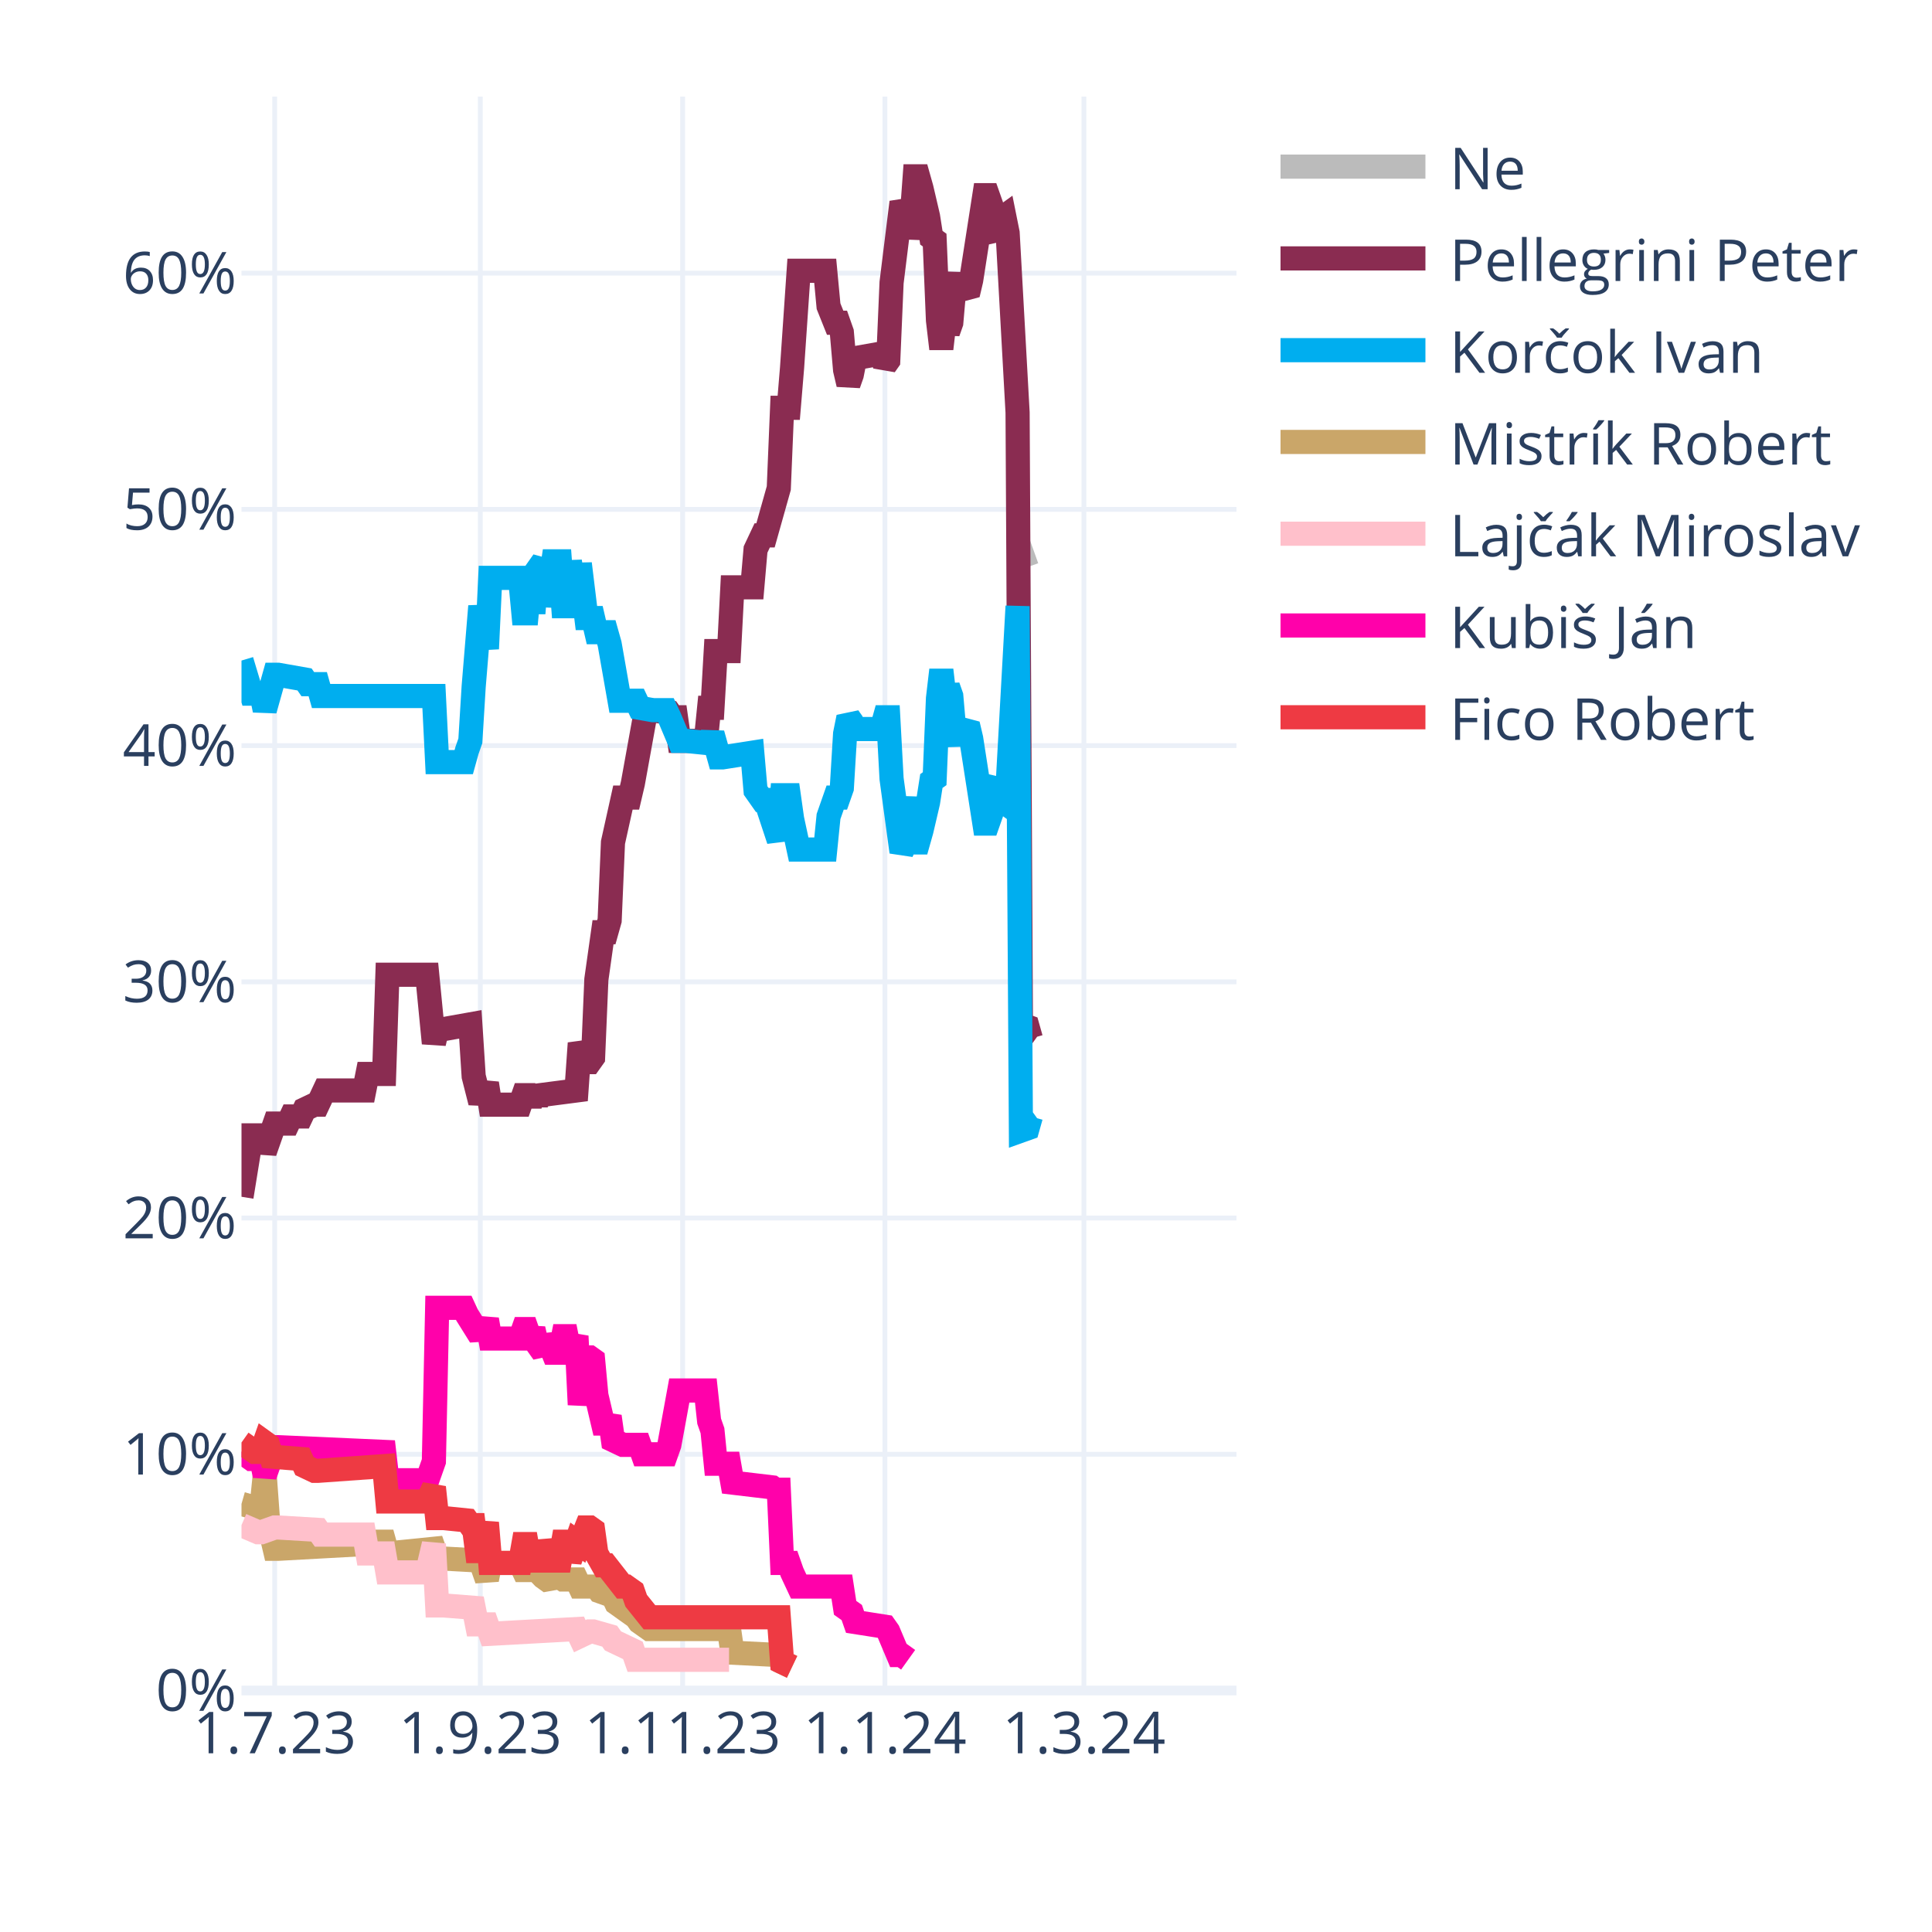
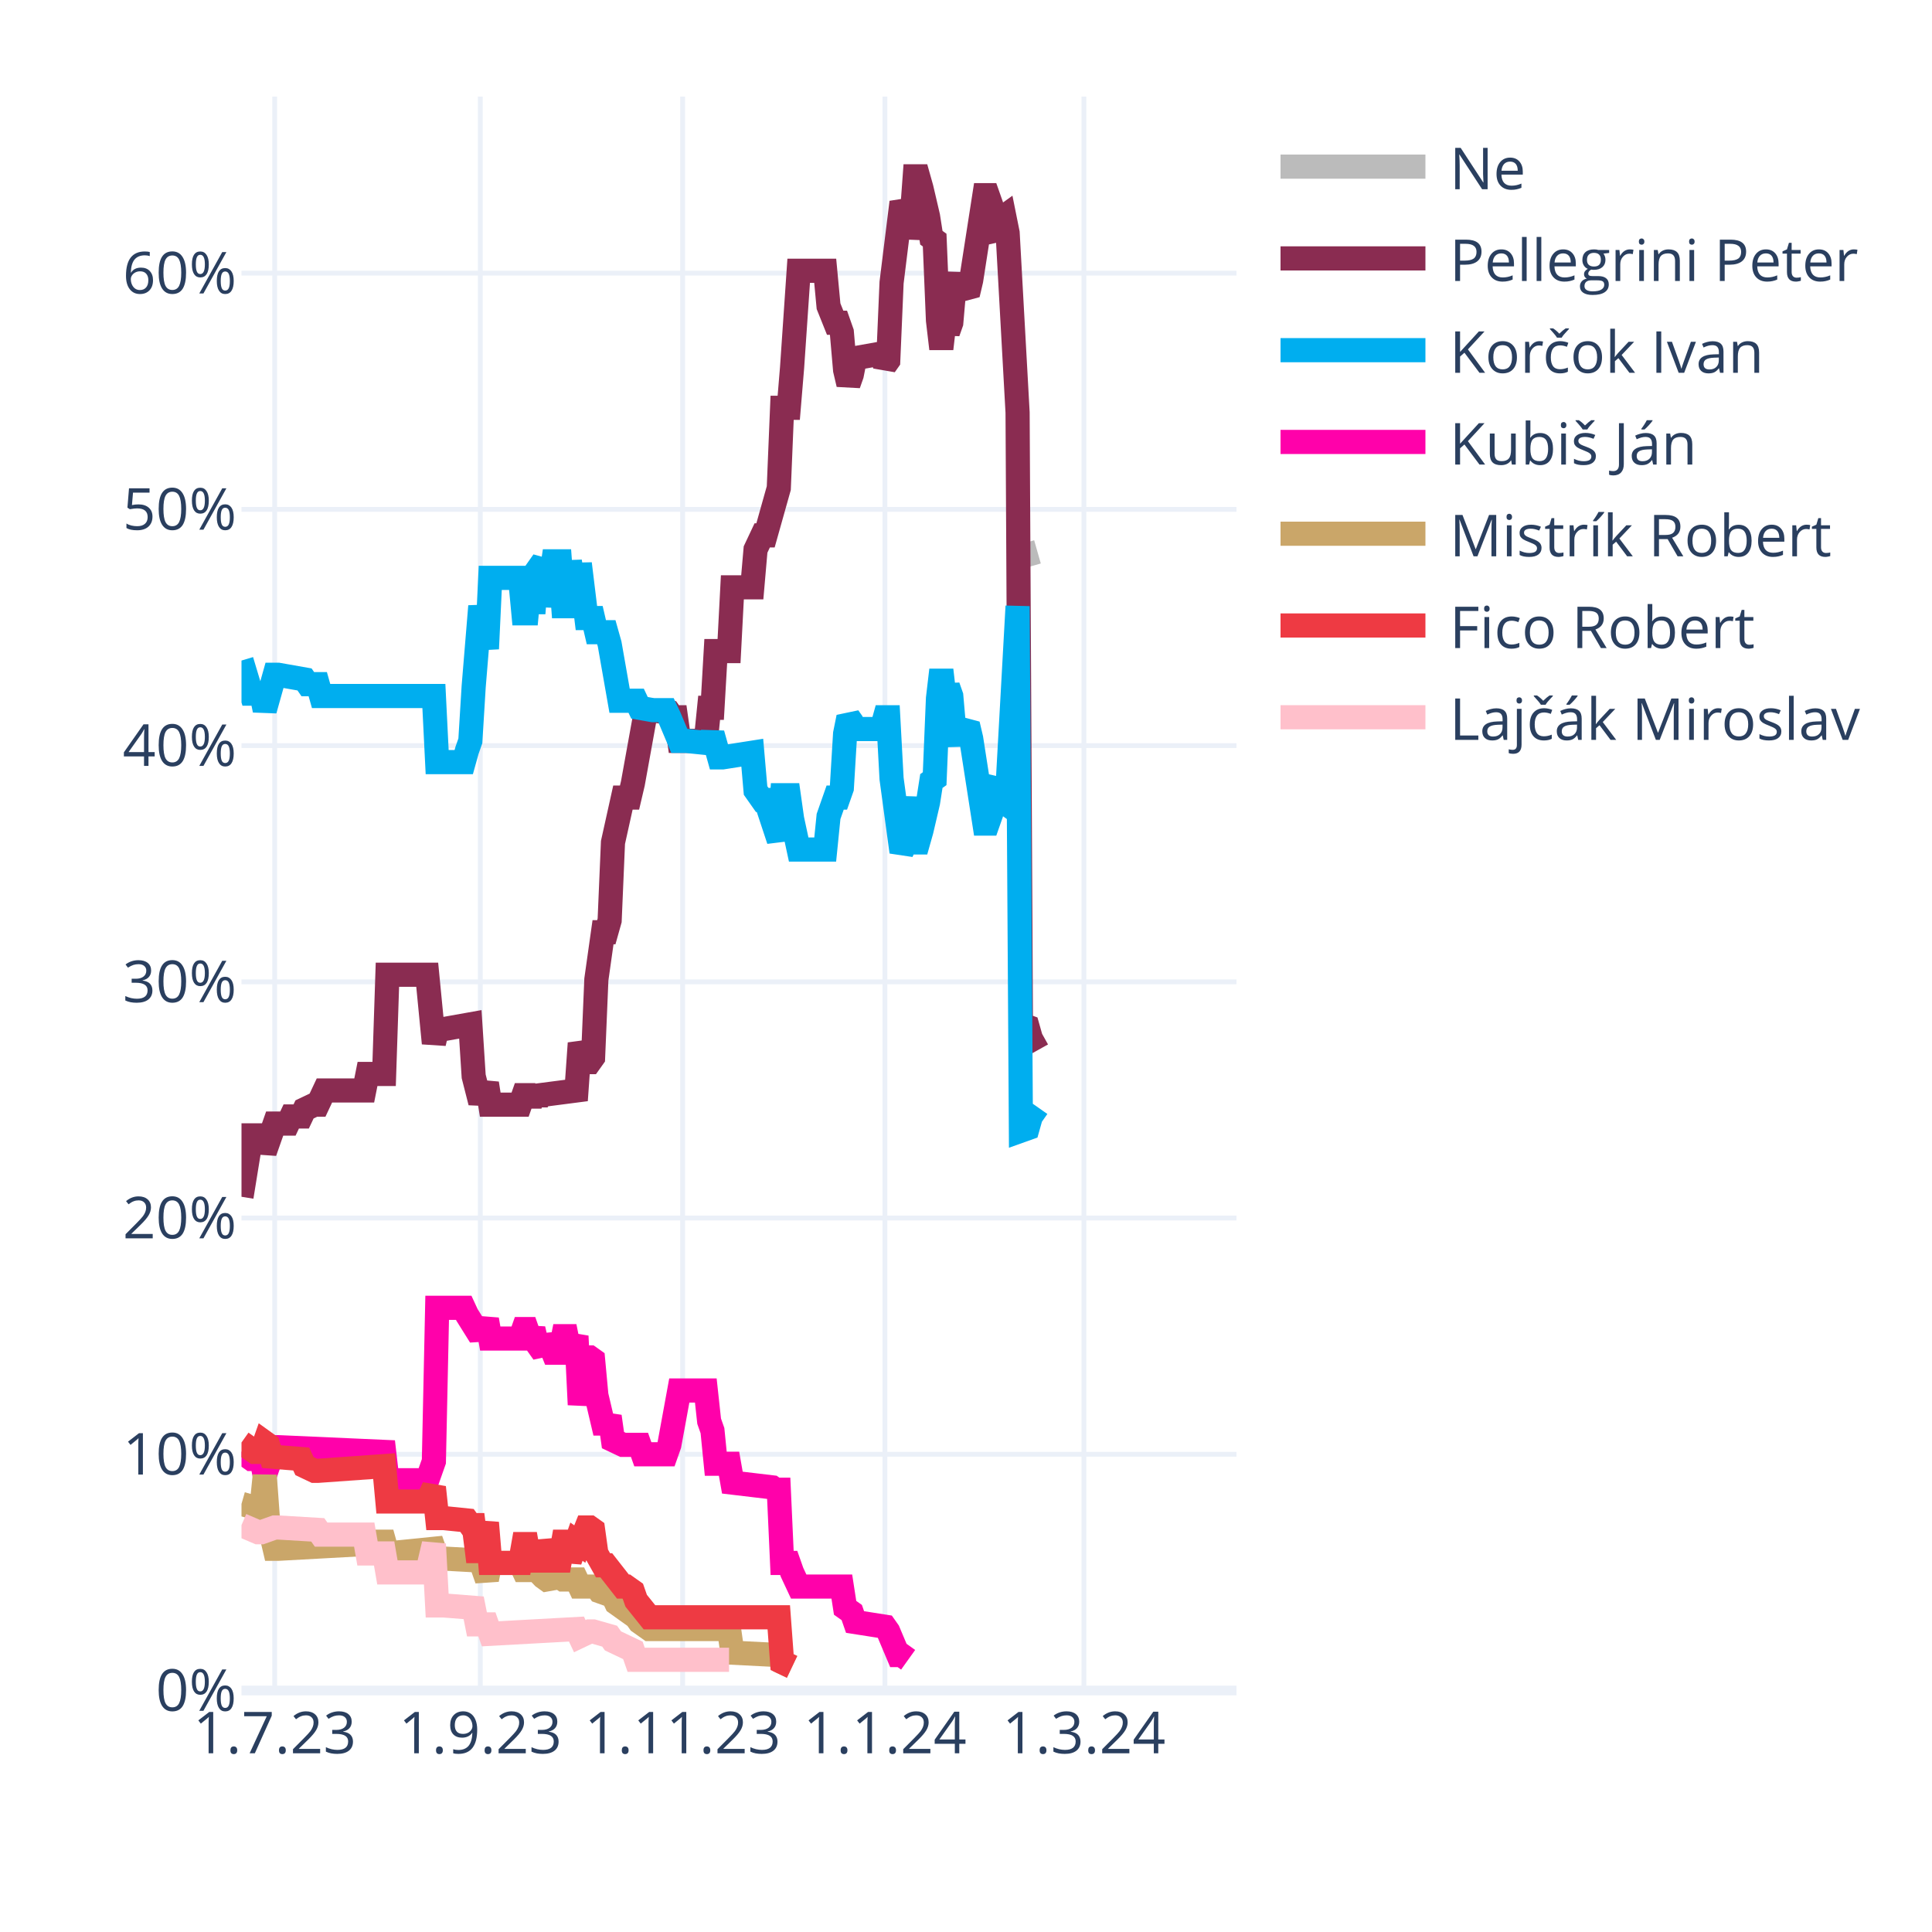
<svg xmlns="http://www.w3.org/2000/svg" class="main-svg" width="400" height="400" style="" viewBox="0 0 400 400">
  <rect x="0" y="0" width="400" height="400" style="fill: rgb(255, 255, 255); fill-opacity: 1;" />
-   <defs id="defs-915db2">
+   <defs id="defs-971fee">
    <g class="clips">
-       <clipPath id="clip915db2xyplot" class="plotclip">
+       <clipPath id="clip971feexyplot" class="plotclip">
        <rect width="206" height="330" />
      </clipPath>
-       <clipPath class="axesclip" id="clip915db2x">
+       <clipPath class="axesclip" id="clip971feex">
        <rect x="50" y="0" width="206" height="400" />
      </clipPath>
-       <clipPath class="axesclip" id="clip915db2y">
+       <clipPath class="axesclip" id="clip971feey">
        <rect x="0" y="20" width="400" height="330" />
      </clipPath>
-       <clipPath class="axesclip" id="clip915db2xy">
+       <clipPath class="axesclip" id="clip971feexy">
        <rect x="50" y="20" width="206" height="330" />
      </clipPath>
    </g>
    <g class="gradients" />
    <g class="patterns" />
  </defs>
  <g class="bglayer" />
  <g class="layer-below">
    <g class="imagelayer" />
    <g class="shapelayer" />
  </g>
  <g class="cartesianlayer">
    <g class="subplot xy">
      <g class="layer-subplot">
        <g class="shapelayer" />
        <g class="imagelayer" />
      </g>
      <g class="minor-gridlayer">
        <g class="x" />
        <g class="y" />
      </g>
      <g class="gridlayer">
        <g class="x">
          <path class="xgrid crisp" transform="translate(56.87,0)" d="M0,20v330" style="stroke: rgb(235, 240, 248); stroke-opacity: 1; stroke-width: 1px;" />
          <path class="xgrid crisp" transform="translate(99.44,0)" d="M0,20v330" style="stroke: rgb(235, 240, 248); stroke-opacity: 1; stroke-width: 1px;" />
          <path class="xgrid crisp" transform="translate(141.33,0)" d="M0,20v330" style="stroke: rgb(235, 240, 248); stroke-opacity: 1; stroke-width: 1px;" />
          <path class="xgrid crisp" transform="translate(183.21,0)" d="M0,20v330" style="stroke: rgb(235, 240, 248); stroke-opacity: 1; stroke-width: 1px;" />
          <path class="xgrid crisp" transform="translate(224.41,0)" d="M0,20v330" style="stroke: rgb(235, 240, 248); stroke-opacity: 1; stroke-width: 1px;" />
        </g>
        <g class="y">
          <path class="ygrid crisp" transform="translate(0,301.09)" d="M50,0h206" style="stroke: rgb(235, 240, 248); stroke-opacity: 1; stroke-width: 1px;" />
          <path class="ygrid crisp" transform="translate(0,252.18)" d="M50,0h206" style="stroke: rgb(235, 240, 248); stroke-opacity: 1; stroke-width: 1px;" />
          <path class="ygrid crisp" transform="translate(0,203.28)" d="M50,0h206" style="stroke: rgb(235, 240, 248); stroke-opacity: 1; stroke-width: 1px;" />
          <path class="ygrid crisp" transform="translate(0,154.37)" d="M50,0h206" style="stroke: rgb(235, 240, 248); stroke-opacity: 1; stroke-width: 1px;" />
          <path class="ygrid crisp" transform="translate(0,105.46)" d="M50,0h206" style="stroke: rgb(235, 240, 248); stroke-opacity: 1; stroke-width: 1px;" />
          <path class="ygrid crisp" transform="translate(0,56.55)" d="M50,0h206" style="stroke: rgb(235, 240, 248); stroke-opacity: 1; stroke-width: 1px;" />
        </g>
      </g>
      <g class="zerolinelayer">
        <path class="yzl zl crisp" transform="translate(0,350)" d="M50,0h206" style="stroke: rgb(235, 240, 248); stroke-opacity: 1; stroke-width: 2px;" />
      </g>
      <path class="xlines-below" />
      <path class="ylines-below" />
      <g class="overlines-below" />
      <g class="xaxislayer-below" />
      <g class="yaxislayer-below" />
      <g class="overaxes-below" />
-       <g class="plot" transform="translate(50,20)" clip-path="url(#clip915db2xyplot)">
+       <g class="plot" transform="translate(50,20)" clip-path="url(#clip971feexyplot)">
        <g class="scatterlayer mlayer">
-           <g class="trace scatter trace599a35" style="stroke-miterlimit: 2; opacity: 1;">
-             <g class="fills" />
-             <g class="errorbars" />
-             <g class="lines">
-               <path class="js-line" d="M161.37,95.24L164.11,94.26" style="vector-effect: none; fill: none; stroke: rgb(187, 187, 187); stroke-opacity: 1; stroke-width: 5px; opacity: 1;" />
-             </g>
-             <g class="points" />
-             <g class="text" />
-           </g>
-           <g class="trace scatter tracef9d1ee" style="stroke-miterlimit: 2; opacity: 1;">
-             <g class="fills" />
-             <g class="errorbars" />
-             <g class="lines">
-               <path class="js-line" d="M0,227.78L2.06,215.07L2.75,215.07L4.12,215.07L4.81,218.49L6.87,212.62L7.55,212.62L9.61,212.62L10.3,211.15L12.36,211.15L13.05,209.69L15.11,208.71L15.79,208.71L17.17,205.77L17.85,205.77L25.41,205.77L26.09,202.35L29.53,202.35L30.21,181.81L38.45,181.81L39.83,195.99L40.51,193.06L41.89,193.06L47.38,192.08L48.07,202.84L49.44,208.22L50.13,206.26L50.81,204.31L51.5,208.71L57.68,208.71L58.37,206.75L59.05,206.75L59.74,208.71L60.43,206.75L61.11,208.22L61.8,206.75L69.35,205.77L70.04,195.99L71.41,199.9L72.1,199.9L72.79,198.93L73.47,182.79L74.85,173.01L75.53,173.01L76.22,170.56L76.91,154.42L78.97,145.13L79.65,145.13L80.34,145.13L81.03,142.19L83.77,127.03L84.46,127.03L88.58,127.52L89.27,128.5L89.95,128.5L90.64,133.39L96.13,133.39L96.82,126.54L97.51,126.54L98.19,114.8L100.94,114.8L101.63,101.6L105.75,101.6L106.43,93.77L107.81,90.84L108.49,90.84L111.24,81.06L111.93,64.43L113.3,64.43L113.99,56.12L115.36,36.06L116.05,36.06L120.85,36.06L121.54,43.4L122.91,46.82L123.6,46.82L124.29,48.78L124.97,56.6L125.66,59.54L126.35,57.58L127.03,54.16L132.53,53.18L133.21,55.63L133.9,54.65L134.59,38.51L136.65,21.88L137.33,23.35L138.02,29.22L138.71,25.79L139.39,16.5L140.08,16.5L140.77,18.95L142.14,24.81L142.83,29.22L143.51,29.71L144.2,46.33L144.89,52.2L145.57,46.33L146.26,48.78L146.95,46.82L147.63,39L148.32,37.04L149.01,39.49L150.38,40.95L151.07,38.02L153.81,20.41L154.5,20.41L155.19,22.37L155.87,28.24L156.56,29.22L157.25,25.3L157.93,24.81L158.62,28.24L160.68,65.41L161.37,192.08L162.74,192.57L163.43,195.01L164.11,195.5" style="vector-effect: none; fill: none; stroke: rgb(138, 44, 81); stroke-opacity: 1; stroke-width: 5px; opacity: 1;" />
-             </g>
-             <g class="points" />
-             <g class="text" />
-           </g>
-           <g class="trace scatter trace4ff145" style="stroke-miterlimit: 2; opacity: 1;">
-             <g class="fills" />
-             <g class="errorbars" />
-             <g class="lines">
-               <path class="js-line" d="M0,116.76L2.06,123.61L2.75,123.61L4.12,123.61L4.81,127.03L6.87,119.7L7.55,119.7L13.05,120.67L13.73,121.65L15.79,121.65L16.48,124.1L39.83,124.1L40.51,137.79L46.01,137.79L46.69,135.35L47.38,133.39L48.07,122.14L49.44,105.51L50.13,109.91L50.81,114.32L51.5,99.64L57.68,99.64L58.37,106.98L59.05,106.98L59.74,99.64L60.43,106.98L61.11,98.18L62.49,96.22L63.17,105.51L64.55,96.22L65.23,96.22L65.92,96.22L66.61,105.51L67.29,105.51L67.98,96.22L69.35,105.51L70.04,96.71L71.41,107.96L72.1,107.96L72.79,107.96L73.47,110.89L75.53,110.89L76.22,113.34L78.28,125.08L78.97,125.08L81.71,125.08L82.4,126.54L85.15,127.03L85.83,127.03L87.89,127.03L88.58,128.5L90.64,133.39L92.01,133.39L96.82,133.88L97.51,131.92L98.88,136.81L99.57,136.81L105.75,135.84L106.43,143.66L107.81,145.62L108.49,145.62L111.24,153.93L111.93,144.64L113.3,144.64L113.99,149.53L115.36,155.89L116.05,155.89L120.85,155.89L121.54,149.04L122.91,145.13L123.6,145.13L124.29,143.17L124.97,131.92L125.66,128.5L126.35,129.48L127.03,130.94L132.53,130.94L133.21,128.5L133.9,128.5L134.59,141.22L136.65,156.38L137.33,154.91L138.71,145.13L139.39,154.42L140.08,154.42L140.77,151.98L142.14,146.11L142.83,141.7L143.51,141.22L144.2,124.59L144.89,118.72L145.57,124.59L146.26,122.14L146.95,124.1L147.63,131.92L148.32,133.88L149.01,131.43L150.38,129.97L151.07,132.9L153.81,150.51L154.5,150.51L155.19,148.55L155.87,142.68L156.56,141.7L157.25,145.62L157.93,146.11L158.62,142.68L160.68,105.51L161.37,214.09L162.74,213.6L163.43,211.15L164.11,210.66" style="vector-effect: none; fill: none; stroke: rgb(0, 174, 239); stroke-opacity: 1; stroke-width: 5px; opacity: 1;" />
-             </g>
-             <g class="points" />
-             <g class="text" />
-           </g>
-           <g class="trace scatter trace8298b9" style="stroke-miterlimit: 2; opacity: 1;">
+           <g class="trace scatter trace7c0eee" style="stroke-miterlimit: 2; opacity: 1;">
+             <g class="fills" />
+             <g class="errorbars" />
+             <g class="lines">
+               <path class="js-line" d="M161.37,95.24L164.8,94.26" style="vector-effect: none; fill: none; stroke: rgb(187, 187, 187); stroke-opacity: 1; stroke-width: 5px; opacity: 1;" />
+             </g>
+             <g class="points" />
+             <g class="text" />
+           </g>
+           <g class="trace scatter trace3fb439" style="stroke-miterlimit: 2; opacity: 1;">
+             <g class="fills" />
+             <g class="errorbars" />
+             <g class="lines">
+               <path class="js-line" d="M0,227.78L2.06,215.07L2.75,215.07L4.12,215.07L4.81,218.49L6.87,212.62L7.55,212.62L9.61,212.62L10.3,211.15L12.36,211.15L13.05,209.69L15.11,208.71L15.79,208.71L17.17,205.77L17.85,205.77L25.41,205.77L26.09,202.35L29.53,202.35L30.21,181.81L38.45,181.81L39.83,195.99L40.51,193.06L41.89,193.06L47.38,192.08L48.07,202.84L49.44,208.22L50.13,206.26L50.81,204.31L51.5,208.71L57.68,208.71L58.37,206.75L59.05,206.75L59.74,208.71L60.43,206.75L61.11,208.22L61.8,206.75L69.35,205.77L70.04,195.99L71.41,199.9L72.1,199.9L72.79,198.93L73.47,182.79L74.85,173.01L75.53,173.01L76.22,170.56L76.91,154.42L78.97,145.13L79.65,145.13L80.34,145.13L81.03,142.19L83.77,127.03L84.46,127.03L88.58,127.52L89.27,128.5L89.95,128.5L90.64,133.39L96.13,133.39L96.82,126.54L97.51,126.54L98.19,114.8L100.94,114.8L101.63,101.6L105.75,101.6L106.43,93.77L107.81,90.84L108.49,90.84L111.24,81.06L111.93,64.43L113.3,64.43L113.99,56.12L115.36,36.06L116.05,36.06L120.85,36.06L121.54,43.4L122.91,46.82L123.6,46.82L124.29,48.78L124.97,56.6L125.66,59.54L126.35,57.58L127.03,54.16L132.53,53.18L133.21,55.63L133.9,54.65L134.59,38.51L136.65,21.88L137.33,23.35L138.02,29.22L138.71,25.79L139.39,16.5L140.08,16.5L140.77,18.95L142.14,24.81L142.83,29.22L143.51,29.71L144.2,46.33L144.89,52.2L145.57,46.33L146.26,48.78L146.95,46.82L147.63,39L148.32,37.04L149.01,39.49L150.38,40.95L151.07,38.02L153.81,20.41L154.5,20.41L155.19,22.37L155.87,28.24L156.56,29.22L157.25,25.3L157.93,24.81L158.62,28.24L160.68,65.41L161.37,192.08L162.74,192.57L163.43,195.01L164.8,197.46" style="vector-effect: none; fill: none; stroke: rgb(138, 44, 81); stroke-opacity: 1; stroke-width: 5px; opacity: 1;" />
+             </g>
+             <g class="points" />
+             <g class="text" />
+           </g>
+           <g class="trace scatter traceccfd30" style="stroke-miterlimit: 2; opacity: 1;">
+             <g class="fills" />
+             <g class="errorbars" />
+             <g class="lines">
+               <path class="js-line" d="M0,116.76L2.06,123.61L2.75,123.61L4.12,123.61L4.81,127.03L6.87,119.7L7.55,119.7L13.05,120.67L13.73,121.65L15.79,121.65L16.48,124.1L39.83,124.1L40.51,137.79L46.01,137.79L46.69,135.35L47.38,133.39L48.07,122.14L49.44,105.51L50.13,109.91L50.81,114.32L51.5,99.64L57.68,99.64L58.37,106.98L59.05,106.98L59.74,99.64L60.43,106.98L61.11,98.18L62.49,96.22L63.17,105.51L64.55,96.22L65.23,96.22L65.92,96.22L66.61,105.51L67.29,105.51L67.98,96.22L69.35,105.51L70.04,96.71L71.41,107.96L72.1,107.96L72.79,107.96L73.47,110.89L75.53,110.89L76.22,113.34L78.28,125.08L78.97,125.08L81.71,125.08L82.4,126.54L85.15,127.03L85.83,127.03L87.89,127.03L88.58,128.5L90.64,133.39L92.01,133.39L96.82,133.88L97.51,131.92L98.88,136.81L99.57,136.81L105.75,135.84L106.43,143.66L107.81,145.62L108.49,145.62L111.24,153.93L111.93,144.64L113.3,144.64L113.99,149.53L115.36,155.89L116.05,155.89L120.85,155.89L121.54,149.04L122.91,145.13L123.6,145.13L124.29,143.17L124.97,131.92L125.66,128.5L126.35,129.48L127.03,130.94L132.53,130.94L133.21,128.5L133.9,128.5L134.59,141.22L136.65,156.38L137.33,154.91L138.71,145.13L139.39,154.42L140.08,154.42L140.77,151.98L142.14,146.11L142.83,141.7L143.51,141.22L144.2,124.59L144.89,118.72L145.57,124.59L146.26,122.14L146.95,124.1L147.63,131.92L148.32,133.88L149.01,131.43L150.38,129.97L151.07,132.9L153.81,150.51L154.5,150.51L155.19,148.55L155.87,142.68L156.56,141.7L157.25,145.62L157.93,146.11L158.62,142.68L160.68,105.51L161.37,214.09L162.74,213.6L163.43,211.15L164.8,209.2" style="vector-effect: none; fill: none; stroke: rgb(0, 174, 239); stroke-opacity: 1; stroke-width: 5px; opacity: 1;" />
+             </g>
+             <g class="points" />
+             <g class="text" />
+           </g>
+           <g class="trace scatter trace017bc7" style="stroke-miterlimit: 2; opacity: 1;">
+             <g class="fills" />
+             <g class="errorbars" />
+             <g class="lines">
+               <path class="js-line" d="M0,280.6L2.06,282.07L2.75,282.07L4.12,282.07L4.81,285.49L6.87,279.62L7.55,279.62L29.53,280.6L30.21,286.47L38.45,286.47L39.83,282.56L40.51,250.77L41.89,250.77L46.01,250.77L46.69,252.24L49.44,256.64L50.13,255.17L50.81,253.21L51.5,257.13L57.68,257.13L58.37,255.17L59.05,255.17L59.74,257.13L60.43,255.17L61.11,258.11L62.49,260.06L63.17,256.64L64.55,260.06L65.23,260.06L65.92,260.06L66.61,256.64L67.29,256.64L67.98,260.06L69.35,256.64L70.04,270.82L71.41,261.04L72.1,261.04L72.79,261.53L73.47,268.87L74.85,274.73L75.53,274.73L76.22,273.27L76.91,278.16L78.97,279.14L79.65,279.14L82.4,279.14L83.09,281.09L87.89,281.09L88.58,279.14L90.64,267.89L92.01,267.89L96.13,267.89L96.82,274.24L97.51,276.2L98.19,283.05L100.94,283.05L101.63,286.96L109.87,287.94L110.55,288.43L111.24,288.43L111.93,303.59L113.3,303.59L113.99,305.55L115.36,308.48L116.05,308.48L124.29,308.48L124.97,312.88L126.35,313.86L127.03,315.82L133.21,316.79L133.9,317.77L135.96,322.66L136.65,322.66L138.02,323.64" style="vector-effect: none; fill: none; stroke: rgb(255, 1, 170); stroke-opacity: 1; stroke-width: 5px; opacity: 1;" />
+             </g>
+             <g class="points" />
+             <g class="text" />
+           </g>
+           <g class="trace scatter trace98d308" style="stroke-miterlimit: 2; opacity: 1;">
            <g class="fills" />
            <g class="errorbars" />
            <g class="lines">
              <path class="js-line" d="M0,291.36L3.43,292.34L4.12,292.34L4.81,285.49L5.49,294.79L6.87,300.66L7.55,300.66L25.41,299.68L26.09,299.19L29.53,299.19L30.21,301.63L39.83,300.66L40.51,302.61L49.44,303.1L50.13,305.06L50.81,307.01L51.5,303.59L57.68,303.59L58.37,305.06L59.05,305.06L59.74,303.59L62.49,306.52L63.17,307.01L65.92,306.52L66.61,307.01L69.35,307.01L70.04,308.48L73.47,308.48L74.16,309.46L76.91,310.44L77.59,311.9L81.71,314.84L82.4,315.82L84.46,317.28L85.15,317.28L100.94,317.28L101.63,322.17L111.24,322.66L111.93,324.13L113.99,325.11" style="vector-effect: none; fill: none; stroke: rgb(202, 166, 105); stroke-opacity: 1; stroke-width: 5px; opacity: 1;" />
            </g>
            <g class="points" />
            <g class="text" />
          </g>
-           <g class="trace scatter traced9e309" style="stroke-miterlimit: 2; opacity: 1;">
+           <g class="trace scatter tracedb3cb3" style="stroke-miterlimit: 2; opacity: 1;">
+             <g class="fills" />
+             <g class="errorbars" />
+             <g class="lines">
+               <path class="js-line" d="M0,278.65L2.75,280.6L3.43,280.6L4.12,280.6L4.81,278.65L5.49,279.14L6.18,281.58L12.36,282.07L13.05,283.54L15.11,284.52L15.79,284.52L29.53,283.54L30.21,290.87L38.45,290.87L39.83,287.94L40.51,294.3L41.89,294.3L46.69,294.79L47.38,295.76L48.07,295.76L48.75,301.14L49.44,301.14L50.13,298.21L50.81,295.28L51.5,303.59L57.68,303.59L58.37,299.68L59.05,299.68L59.74,303.59L60.43,299.68L61.11,303.1L62.49,303.1L63.17,299.19L64.55,303.1L65.23,303.1L65.92,303.1L66.61,299.19L67.29,299.19L67.98,303.1L69.35,299.19L70.04,299.68L71.41,296.25L72.1,296.25L72.79,296.74L73.47,301.63L74.85,304.08L75.53,304.08L78.97,308.48L79.65,308.48L81.03,309.46L81.71,311.41L84.46,314.84L85.15,314.84L111.24,314.84L111.93,324.13L113.99,325.11" style="vector-effect: none; fill: none; stroke: rgb(238, 58, 67); stroke-opacity: 1; stroke-width: 5px; opacity: 1;" />
+             </g>
+             <g class="points" />
+             <g class="text" />
+           </g>
+           <g class="trace scatter traced72706" style="stroke-miterlimit: 2; opacity: 1;">
            <g class="fills" />
            <g class="errorbars" />
            <g class="lines">
              <path class="js-line" d="M0,295.76L3.43,297.23L4.12,297.23L6.87,296.25L7.55,296.25L15.79,296.74L16.48,297.72L25.41,297.72L26.09,301.63L29.53,301.63L30.21,305.55L38.45,305.55L39.83,299.68L40.51,312.39L41.89,312.39L48.07,312.88L48.75,316.31L50.81,316.31L51.5,318.26L69.35,317.28L70.04,318.75L72.1,317.77L72.79,317.77L76.22,318.75L76.91,319.73L81.03,321.69L81.71,323.64L100.94,323.64" style="vector-effect: none; fill: none; stroke: rgb(255, 192, 203); stroke-opacity: 1; stroke-width: 5px; opacity: 1;" />
-             </g>
-             <g class="points" />
-             <g class="text" />
-           </g>
-           <g class="trace scatter trace7550e4" style="stroke-miterlimit: 2; opacity: 1;">
-             <g class="fills" />
-             <g class="errorbars" />
-             <g class="lines">
-               <path class="js-line" d="M0,280.6L2.06,282.07L2.75,282.07L4.12,282.07L4.81,285.49L6.87,279.62L7.55,279.62L29.53,280.6L30.21,286.47L38.45,286.47L39.83,282.56L40.51,250.77L41.89,250.77L46.01,250.77L46.69,252.24L49.44,256.64L50.13,255.17L50.81,253.21L51.5,257.13L57.68,257.13L58.37,255.17L59.05,255.17L59.74,257.13L60.43,255.17L61.11,258.11L62.49,260.06L63.17,256.64L64.55,260.06L65.23,260.06L65.92,260.06L66.61,256.64L67.29,256.64L67.98,260.06L69.35,256.64L70.04,270.82L71.41,261.04L72.1,261.04L72.79,261.53L73.47,268.87L74.85,274.73L75.53,274.73L76.22,273.27L76.91,278.16L78.97,279.14L79.65,279.14L82.4,279.14L83.09,281.09L87.89,281.09L88.58,279.14L90.64,267.89L92.01,267.89L96.13,267.89L96.82,274.24L97.51,276.2L98.19,283.05L100.94,283.05L101.63,286.96L109.87,287.94L110.55,288.43L111.24,288.43L111.93,303.59L113.3,303.59L113.99,305.55L115.36,308.48L116.05,308.48L124.29,308.48L124.97,312.88L126.35,313.86L127.03,315.82L133.21,316.79L133.9,317.77L135.96,322.66L136.65,322.66L138.02,323.64" style="vector-effect: none; fill: none; stroke: rgb(255, 1, 170); stroke-opacity: 1; stroke-width: 5px; opacity: 1;" />
-             </g>
-             <g class="points" />
-             <g class="text" />
-           </g>
-           <g class="trace scatter tracef2178d" style="stroke-miterlimit: 2; opacity: 1;">
-             <g class="fills" />
-             <g class="errorbars" />
-             <g class="lines">
-               <path class="js-line" d="M0,278.65L2.75,280.6L3.43,280.6L4.12,280.6L4.81,278.65L5.49,279.14L6.18,281.58L12.36,282.07L13.05,283.54L15.11,284.52L15.79,284.52L29.53,283.54L30.21,290.87L38.45,290.87L39.83,287.94L40.51,294.3L41.89,294.3L46.69,294.79L47.38,295.76L48.07,295.76L48.75,301.14L49.44,301.14L50.13,298.21L50.81,295.28L51.5,303.59L57.68,303.59L58.37,299.68L59.05,299.68L59.74,303.59L60.43,299.68L61.11,303.1L62.49,303.1L63.17,299.19L64.55,303.1L65.23,303.1L65.92,303.1L66.61,299.19L67.29,299.19L67.98,303.1L69.35,299.19L70.04,299.68L71.41,296.25L72.1,296.25L72.79,296.74L73.47,301.63L74.85,304.08L75.53,304.08L78.97,308.48L79.65,308.48L81.03,309.46L81.71,311.41L84.46,314.84L85.15,314.84L111.24,314.84L111.93,324.13L113.99,325.11" style="vector-effect: none; fill: none; stroke: rgb(238, 58, 67); stroke-opacity: 1; stroke-width: 5px; opacity: 1;" />
            </g>
            <g class="points" />
            <g class="text" />
          </g>
        </g>
      </g>
      <g class="overplot" />
      <path class="xlines-above crisp" d="M0,0" style="fill: none;" />
      <path class="ylines-above crisp" d="M0,0" style="fill: none;" />
      <g class="overlines-above" />
      <g class="xaxislayer-above">
        <g class="xtick">
          <text text-anchor="middle" x="0" y="363" transform="translate(56.87,0)" style="font-family: 'Open Sans', verdana, arial, sans-serif; font-size: 12px; fill: rgb(42, 63, 95); fill-opacity: 1; white-space: pre; opacity: 1;">1.7.23</text>
        </g>
        <g class="xtick">
          <text text-anchor="middle" x="0" y="363" style="font-family: 'Open Sans', verdana, arial, sans-serif; font-size: 12px; fill: rgb(42, 63, 95); fill-opacity: 1; white-space: pre; opacity: 1;" transform="translate(99.44,0)">1.9.23</text>
        </g>
        <g class="xtick">
          <text text-anchor="middle" x="0" y="363" style="font-family: 'Open Sans', verdana, arial, sans-serif; font-size: 12px; fill: rgb(42, 63, 95); fill-opacity: 1; white-space: pre; opacity: 1;" transform="translate(141.33,0)">1.11.23</text>
        </g>
        <g class="xtick">
          <text text-anchor="middle" x="0" y="363" style="font-family: 'Open Sans', verdana, arial, sans-serif; font-size: 12px; fill: rgb(42, 63, 95); fill-opacity: 1; white-space: pre; opacity: 1;" transform="translate(183.21,0)">1.1.24</text>
        </g>
        <g class="xtick">
          <text text-anchor="middle" x="0" y="363" style="font-family: 'Open Sans', verdana, arial, sans-serif; font-size: 12px; fill: rgb(42, 63, 95); fill-opacity: 1; white-space: pre; opacity: 1;" transform="translate(224.41,0)">1.3.24</text>
        </g>
      </g>
      <g class="yaxislayer-above">
        <g class="ytick">
          <text text-anchor="end" x="49" y="4.2" transform="translate(0,350)" style="font-family: 'Open Sans', verdana, arial, sans-serif; font-size: 12px; fill: rgb(42, 63, 95); fill-opacity: 1; white-space: pre; opacity: 1;">0%</text>
        </g>
        <g class="ytick">
          <text text-anchor="end" x="49" y="4.2" style="font-family: 'Open Sans', verdana, arial, sans-serif; font-size: 12px; fill: rgb(42, 63, 95); fill-opacity: 1; white-space: pre; opacity: 1;" transform="translate(0,301.09)">10%</text>
        </g>
        <g class="ytick">
          <text text-anchor="end" x="49" y="4.2" style="font-family: 'Open Sans', verdana, arial, sans-serif; font-size: 12px; fill: rgb(42, 63, 95); fill-opacity: 1; white-space: pre; opacity: 1;" transform="translate(0,252.18)">20%</text>
        </g>
        <g class="ytick">
          <text text-anchor="end" x="49" y="4.2" style="font-family: 'Open Sans', verdana, arial, sans-serif; font-size: 12px; fill: rgb(42, 63, 95); fill-opacity: 1; white-space: pre; opacity: 1;" transform="translate(0,203.28)">30%</text>
        </g>
        <g class="ytick">
          <text text-anchor="end" x="49" y="4.2" style="font-family: 'Open Sans', verdana, arial, sans-serif; font-size: 12px; fill: rgb(42, 63, 95); fill-opacity: 1; white-space: pre; opacity: 1;" transform="translate(0,154.37)">40%</text>
        </g>
        <g class="ytick">
          <text text-anchor="end" x="49" y="4.2" style="font-family: 'Open Sans', verdana, arial, sans-serif; font-size: 12px; fill: rgb(42, 63, 95); fill-opacity: 1; white-space: pre; opacity: 1;" transform="translate(0,105.46)">50%</text>
        </g>
        <g class="ytick">
          <text text-anchor="end" x="49" y="4.2" style="font-family: 'Open Sans', verdana, arial, sans-serif; font-size: 12px; fill: rgb(42, 63, 95); fill-opacity: 1; white-space: pre; opacity: 1;" transform="translate(0,56.55)">60%</text>
        </g>
      </g>
      <g class="overaxes-above" />
    </g>
  </g>
  <g class="polarlayer" />
  <g class="smithlayer" />
  <g class="ternarylayer" />
  <g class="geolayer" />
  <g class="funnelarealayer" />
  <g class="pielayer" />
  <g class="iciclelayer" />
  <g class="treemaplayer" />
  <g class="sunburstlayer" />
  <g class="glimages" />
-   <defs id="topdefs-915db2">
+   <defs id="topdefs-971fee">
    <g class="clips" />
-     <clipPath id="legend915db2">
+     <clipPath id="legend971fee">
      <rect width="128" height="143" x="0" y="0" />
    </clipPath>
  </defs>
  <g class="layer-above">
    <g class="imagelayer" />
    <g class="shapelayer" />
  </g>
  <g class="infolayer">
    <g class="legend" pointer-events="all" transform="translate(260.12,20)">
      <rect class="bg" shape-rendering="crispEdges" width="128" height="143" x="0" y="0" style="stroke: rgb(68, 68, 68); stroke-opacity: 1; fill: rgb(255, 255, 255); fill-opacity: 1; stroke-width: 0px;" />
-       <g class="scrollbox" transform="" clip-path="url(#legend915db2)">
+       <g class="scrollbox" transform="" clip-path="url(#legend971fee)">
        <g class="groups">
          <g class="traces" transform="translate(0,14.5)" style="opacity: 1;">
            <text class="legendtext" text-anchor="start" x="40" y="4.68" style="font-family: 'Open Sans', verdana, arial, sans-serif; font-size: 12px; fill: rgb(42, 63, 95); fill-opacity: 1; white-space: pre;">Ne</text>
            <g class="layers" style="opacity: 1;">
              <g class="legendfill" />
              <g class="legendlines">
                <path class="js-line" d="M5,0h30" style="fill: none; stroke: rgb(187, 187, 187); stroke-opacity: 1; stroke-width: 5px;" />
              </g>
              <g class="legendsymbols">
                <g class="legendpoints" />
              </g>
            </g>
            <rect class="legendtoggle" x="0" y="-9.5" width="122.703" height="19" style="fill: rgb(0, 0, 0); fill-opacity: 0;" />
          </g>
          <g class="traces" transform="translate(0,33.5)" style="opacity: 1;">
            <text class="legendtext" text-anchor="start" x="40" y="4.68" style="font-family: 'Open Sans', verdana, arial, sans-serif; font-size: 12px; fill: rgb(42, 63, 95); fill-opacity: 1; white-space: pre;">Pellegrini Peter</text>
            <g class="layers" style="opacity: 1;">
              <g class="legendfill" />
              <g class="legendlines">
                <path class="js-line" d="M5,0h30" style="fill: none; stroke: rgb(138, 44, 81); stroke-opacity: 1; stroke-width: 5px;" />
              </g>
              <g class="legendsymbols">
                <g class="legendpoints" />
              </g>
            </g>
            <rect class="legendtoggle" x="0" y="-9.5" width="122.703" height="19" style="fill: rgb(0, 0, 0); fill-opacity: 0;" />
          </g>
          <g class="traces" transform="translate(0,52.5)" style="opacity: 1;">
            <text class="legendtext" text-anchor="start" x="40" y="4.68" style="font-family: 'Open Sans', verdana, arial, sans-serif; font-size: 12px; fill: rgb(42, 63, 95); fill-opacity: 1; white-space: pre;">Korčok Ivan</text>
            <g class="layers" style="opacity: 1;">
              <g class="legendfill" />
              <g class="legendlines">
                <path class="js-line" d="M5,0h30" style="fill: none; stroke: rgb(0, 174, 239); stroke-opacity: 1; stroke-width: 5px;" />
              </g>
              <g class="legendsymbols">
                <g class="legendpoints" />
              </g>
            </g>
            <rect class="legendtoggle" x="0" y="-9.5" width="122.703" height="19" style="fill: rgb(0, 0, 0); fill-opacity: 0;" />
          </g>
          <g class="traces" transform="translate(0,71.5)" style="opacity: 1;">
+             <text class="legendtext" text-anchor="start" x="40" y="4.68" style="font-family: 'Open Sans', verdana, arial, sans-serif; font-size: 12px; fill: rgb(42, 63, 95); fill-opacity: 1; white-space: pre;">Kubiš Ján</text>
+             <g class="layers" style="opacity: 1;">
+               <g class="legendfill" />
+               <g class="legendlines">
+                 <path class="js-line" d="M5,0h30" style="fill: none; stroke: rgb(255, 1, 170); stroke-opacity: 1; stroke-width: 5px;" />
+               </g>
+               <g class="legendsymbols">
+                 <g class="legendpoints" />
+               </g>
+             </g>
+             <rect class="legendtoggle" x="0" y="-9.5" width="122.703" height="19" style="fill: rgb(0, 0, 0); fill-opacity: 0;" />
+           </g>
+           <g class="traces" transform="translate(0,90.5)" style="opacity: 1;">
            <text class="legendtext" text-anchor="start" x="40" y="4.68" style="font-family: 'Open Sans', verdana, arial, sans-serif; font-size: 12px; fill: rgb(42, 63, 95); fill-opacity: 1; white-space: pre;">Mistrík Robert</text>
            <g class="layers" style="opacity: 1;">
              <g class="legendfill" />
              <g class="legendlines">
                <path class="js-line" d="M5,0h30" style="fill: none; stroke: rgb(202, 166, 105); stroke-opacity: 1; stroke-width: 5px;" />
              </g>
              <g class="legendsymbols">
                <g class="legendpoints" />
              </g>
            </g>
            <rect class="legendtoggle" x="0" y="-9.5" width="122.703" height="19" style="fill: rgb(0, 0, 0); fill-opacity: 0;" />
          </g>
-           <g class="traces" transform="translate(0,90.5)" style="opacity: 1;">
+           <g class="traces" transform="translate(0,109.5)" style="opacity: 1;">
+             <text class="legendtext" text-anchor="start" x="40" y="4.68" style="font-family: 'Open Sans', verdana, arial, sans-serif; font-size: 12px; fill: rgb(42, 63, 95); fill-opacity: 1; white-space: pre;">Fico Robert</text>
+             <g class="layers" style="opacity: 1;">
+               <g class="legendfill" />
+               <g class="legendlines">
+                 <path class="js-line" d="M5,0h30" style="fill: none; stroke: rgb(238, 58, 67); stroke-opacity: 1; stroke-width: 5px;" />
+               </g>
+               <g class="legendsymbols">
+                 <g class="legendpoints" />
+               </g>
+             </g>
+             <rect class="legendtoggle" x="0" y="-9.5" width="122.703" height="19" style="fill: rgb(0, 0, 0); fill-opacity: 0;" />
+           </g>
+           <g class="traces" transform="translate(0,128.5)" style="opacity: 1;">
            <text class="legendtext" text-anchor="start" x="40" y="4.68" style="font-family: 'Open Sans', verdana, arial, sans-serif; font-size: 12px; fill: rgb(42, 63, 95); fill-opacity: 1; white-space: pre;">Lajčák Miroslav</text>
            <g class="layers" style="opacity: 1;">
              <g class="legendfill" />
              <g class="legendlines">
                <path class="js-line" d="M5,0h30" style="fill: none; stroke: rgb(255, 192, 203); stroke-opacity: 1; stroke-width: 5px;" />
-               </g>
-               <g class="legendsymbols">
-                 <g class="legendpoints" />
-               </g>
-             </g>
-             <rect class="legendtoggle" x="0" y="-9.5" width="122.703" height="19" style="fill: rgb(0, 0, 0); fill-opacity: 0;" />
-           </g>
-           <g class="traces" transform="translate(0,109.5)" style="opacity: 1;">
-             <text class="legendtext" text-anchor="start" x="40" y="4.68" style="font-family: 'Open Sans', verdana, arial, sans-serif; font-size: 12px; fill: rgb(42, 63, 95); fill-opacity: 1; white-space: pre;">Kubiš Ján</text>
-             <g class="layers" style="opacity: 1;">
-               <g class="legendfill" />
-               <g class="legendlines">
-                 <path class="js-line" d="M5,0h30" style="fill: none; stroke: rgb(255, 1, 170); stroke-opacity: 1; stroke-width: 5px;" />
-               </g>
-               <g class="legendsymbols">
-                 <g class="legendpoints" />
-               </g>
-             </g>
-             <rect class="legendtoggle" x="0" y="-9.5" width="122.703" height="19" style="fill: rgb(0, 0, 0); fill-opacity: 0;" />
-           </g>
-           <g class="traces" transform="translate(0,128.5)" style="opacity: 1;">
-             <text class="legendtext" text-anchor="start" x="40" y="4.68" style="font-family: 'Open Sans', verdana, arial, sans-serif; font-size: 12px; fill: rgb(42, 63, 95); fill-opacity: 1; white-space: pre;">Fico Robert</text>
-             <g class="layers" style="opacity: 1;">
-               <g class="legendfill" />
-               <g class="legendlines">
-                 <path class="js-line" d="M5,0h30" style="fill: none; stroke: rgb(238, 58, 67); stroke-opacity: 1; stroke-width: 5px;" />
              </g>
              <g class="legendsymbols">
                <g class="legendpoints" />
              </g>
            </g>
            <rect class="legendtoggle" x="0" y="-9.5" width="122.703" height="19" style="fill: rgb(0, 0, 0); fill-opacity: 0;" />
          </g>
        </g>
      </g>
      <rect class="scrollbar" rx="20" ry="3" width="0" height="0" x="0" y="0" style="fill: rgb(128, 139, 164); fill-opacity: 1;" />
    </g>
    <g class="g-gtitle" />
    <g class="g-xtitle" />
    <g class="g-ytitle" />
  </g>
</svg>
